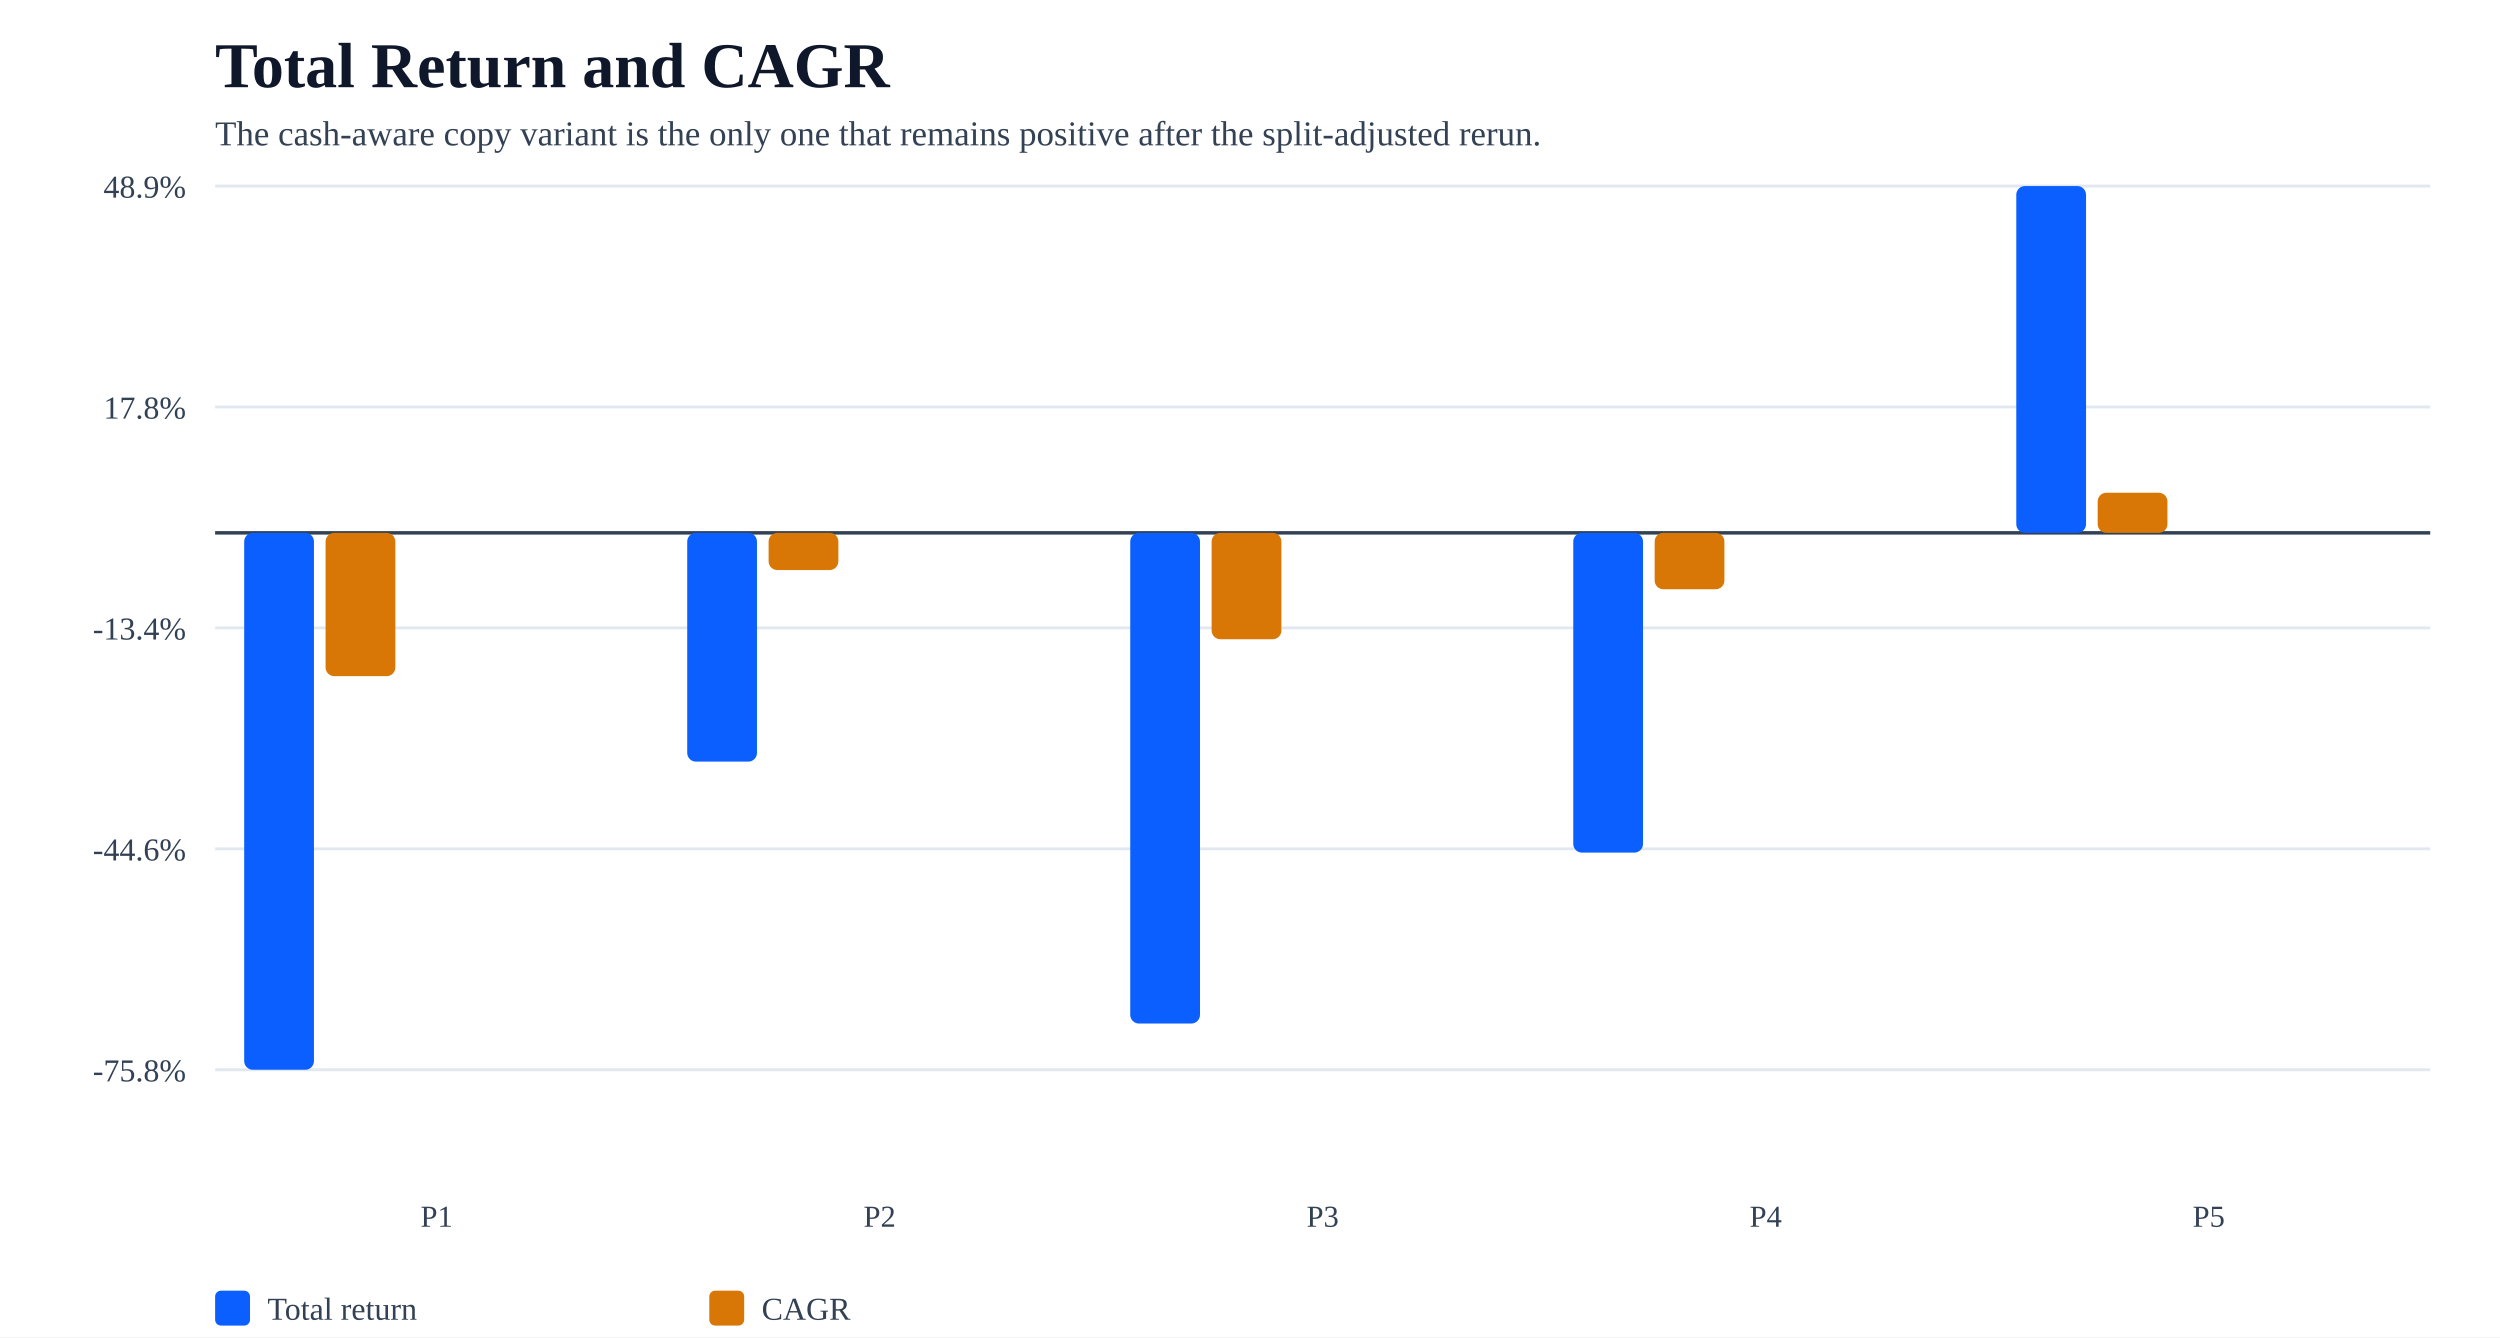
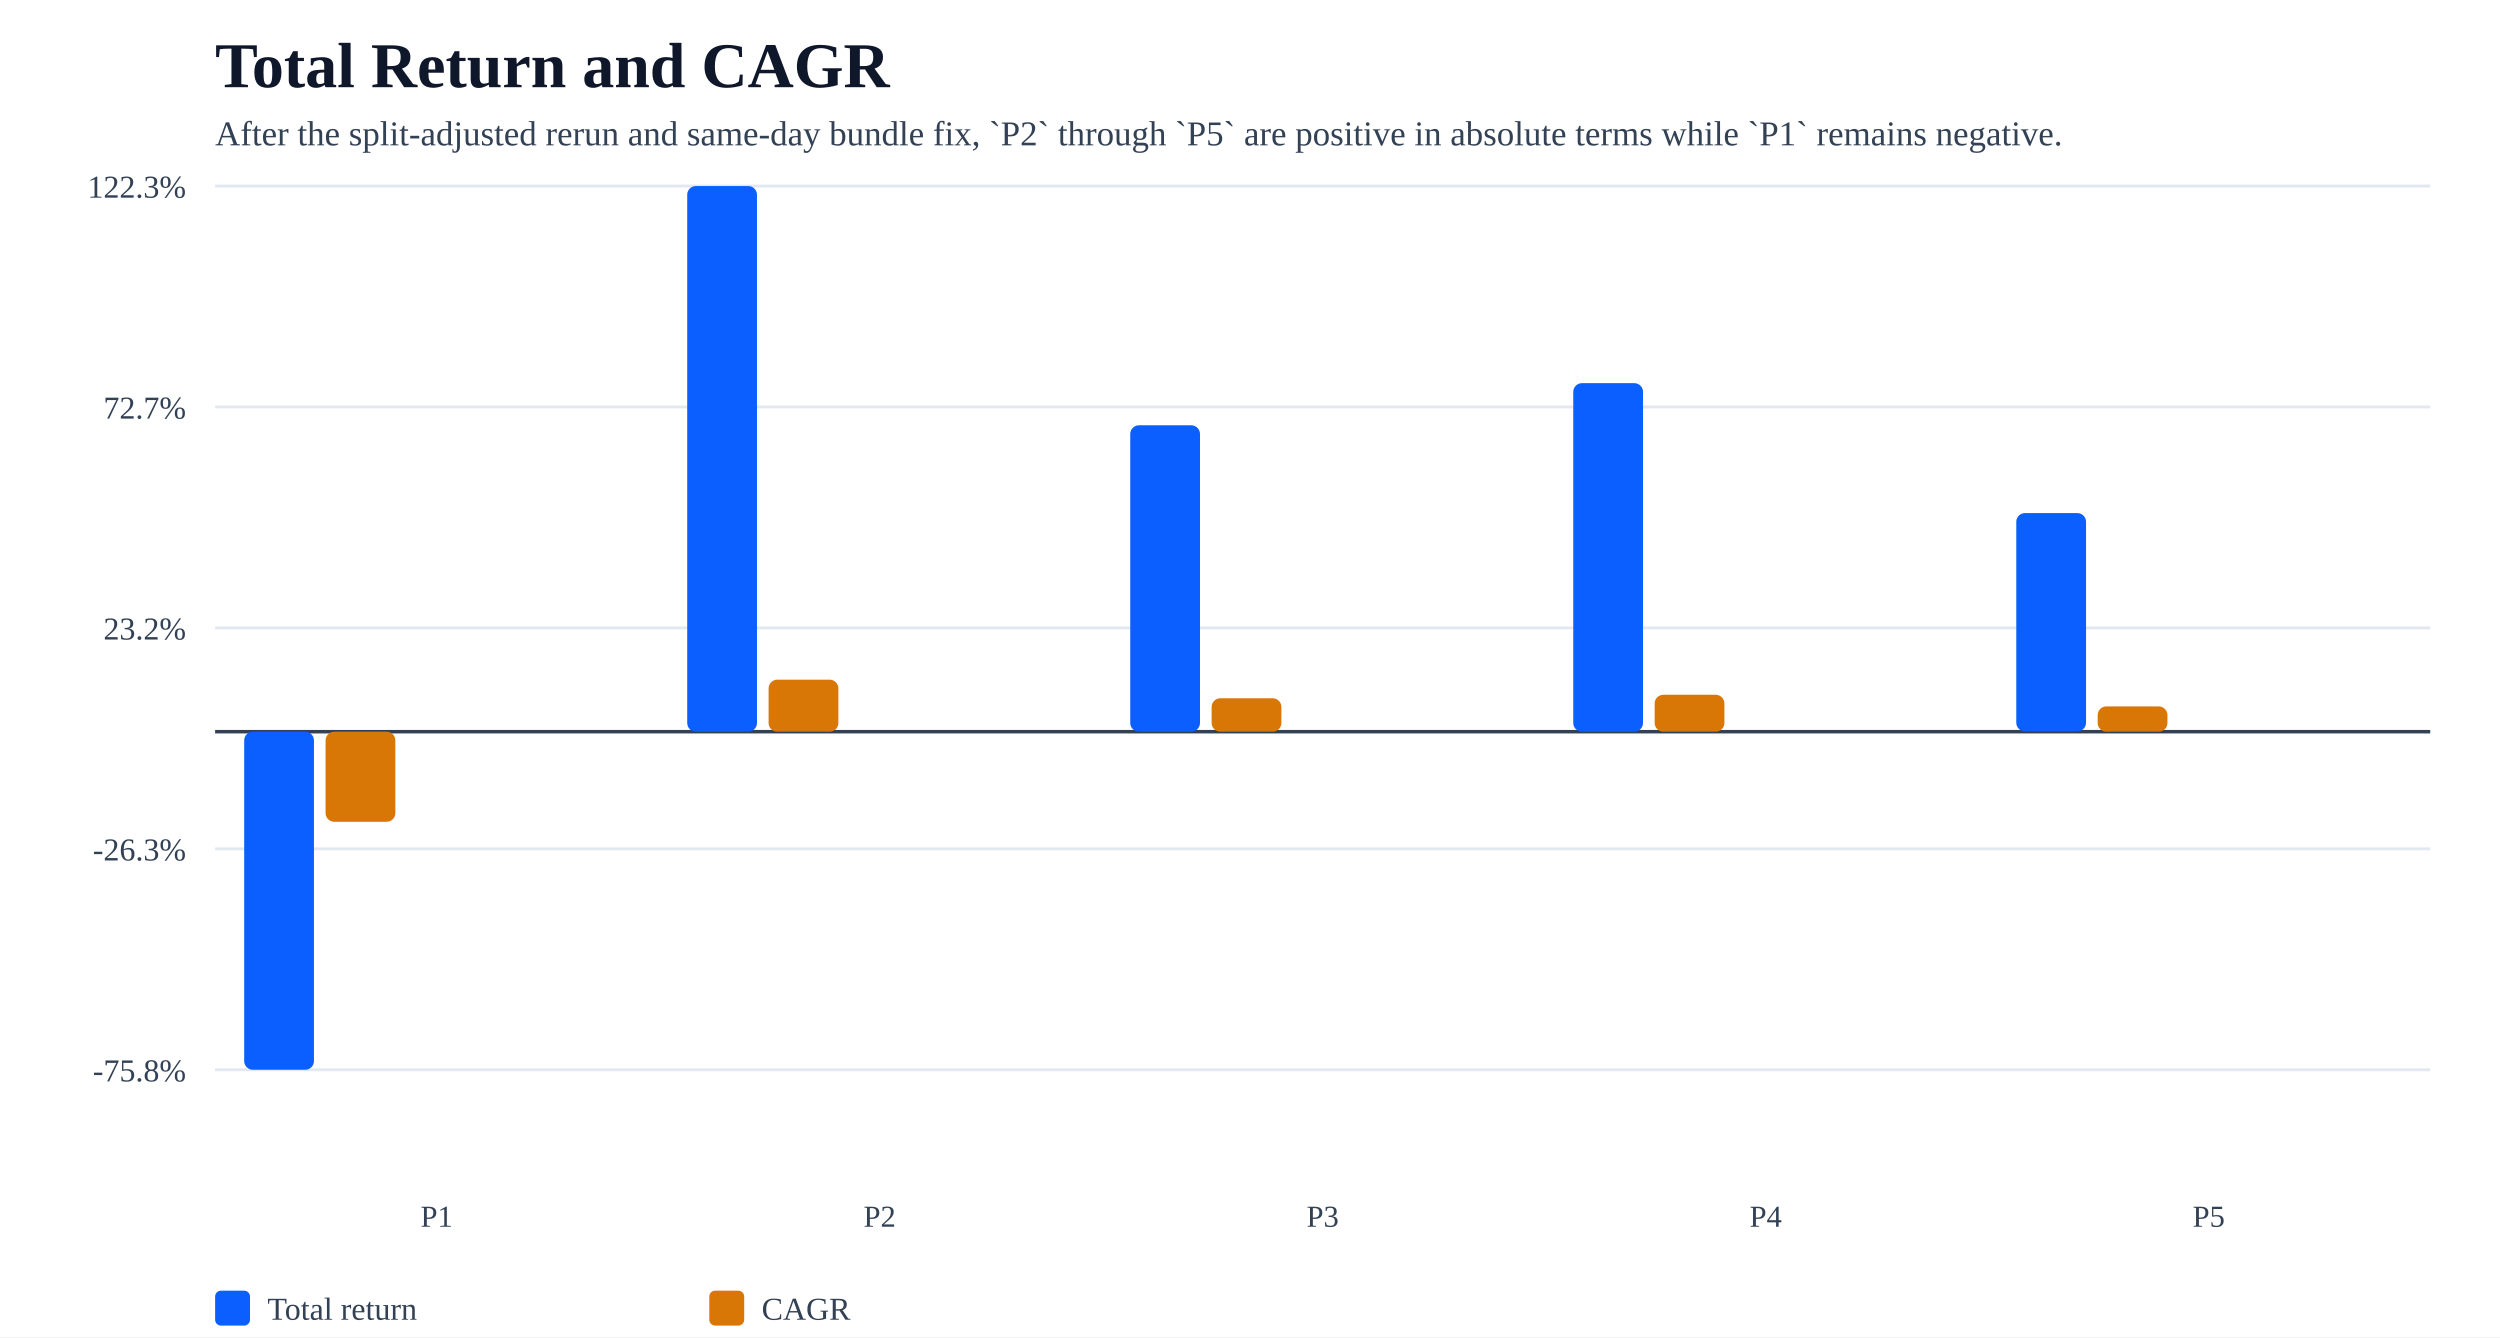
<svg xmlns="http://www.w3.org/2000/svg" width="860" height="460" viewBox="0 0 860 460">
  <rect width="860" height="460" fill="white" />
  <text x="74" y="30" font-size="22" font-weight="700" fill="#0F172A">Total Return and CAGR</text>
-   <text x="74" y="50" font-size="12" fill="#334155">The cash-aware copy variant is the only one that remains positive after the split-adjusted rerun.</text>
+   <text x="74" y="50" font-size="12" fill="#334155">After the split-adjusted rerun and same-day bundle fix, `P2` through `P5` are positive in absolute terms while `P1` remains negative.</text>
  <line x1="74" y1="368.0" x2="836" y2="368.0" stroke="#E2E8F0" stroke-width="1" />
  <text x="64" y="372.0" text-anchor="end" font-size="11" fill="#334155">-75.8%</text>
  <line x1="74" y1="292.0" x2="836" y2="292.0" stroke="#E2E8F0" stroke-width="1" />
-   <text x="64" y="296.0" text-anchor="end" font-size="11" fill="#334155">-44.6%</text>
+   <text x="64" y="296.0" text-anchor="end" font-size="11" fill="#334155">-26.3%</text>
  <line x1="74" y1="216.0" x2="836" y2="216.0" stroke="#E2E8F0" stroke-width="1" />
-   <text x="64" y="220.0" text-anchor="end" font-size="11" fill="#334155">-13.4%</text>
+   <text x="64" y="220.0" text-anchor="end" font-size="11" fill="#334155">23.2%</text>
  <line x1="74" y1="140.0" x2="836" y2="140.0" stroke="#E2E8F0" stroke-width="1" />
-   <text x="64" y="144.0" text-anchor="end" font-size="11" fill="#334155">17.8%</text>
+   <text x="64" y="144.0" text-anchor="end" font-size="11" fill="#334155">72.7%</text>
  <line x1="74" y1="64.0" x2="836" y2="64.0" stroke="#E2E8F0" stroke-width="1" />
-   <text x="64" y="68.0" text-anchor="end" font-size="11" fill="#334155">48.9%</text>
-   <line x1="74" y1="183.3" x2="836" y2="183.3" stroke="#334155" stroke-width="1.2" />
-   <rect x="84.0" y="183.3" width="24.0" height="184.7" fill="#0B5FFF" rx="3" />
-   <rect x="112.0" y="183.3" width="24.0" height="49.3" fill="#D97706" rx="3" />
+   <text x="64" y="68.0" text-anchor="end" font-size="11" fill="#334155">122.3%</text>
+   <line x1="74" y1="251.7" x2="836" y2="251.7" stroke="#334155" stroke-width="1.2" />
+   <rect x="84.0" y="251.7" width="24.0" height="116.3" fill="#0B5FFF" rx="3" />
+   <rect x="112.0" y="251.7" width="24.0" height="31.0" fill="#D97706" rx="3" />
  <text x="150.2" y="422" text-anchor="middle" font-size="10.5" fill="#334155">P1</text>
-   <rect x="236.4" y="183.3" width="24.0" height="78.7" fill="#0B5FFF" rx="3" />
-   <rect x="264.4" y="183.3" width="24.0" height="12.8" fill="#D97706" rx="3" />
+   <rect x="236.4" y="64.0" width="24.0" height="187.7" fill="#0B5FFF" rx="3" />
+   <rect x="264.4" y="233.8" width="24.0" height="17.9" fill="#D97706" rx="3" />
  <text x="302.6" y="422" text-anchor="middle" font-size="10.5" fill="#334155">P2</text>
-   <rect x="388.8" y="183.3" width="24.0" height="168.8" fill="#0B5FFF" rx="3" />
-   <rect x="416.8" y="183.3" width="24.0" height="36.6" fill="#D97706" rx="3" />
+   <rect x="388.8" y="146.3" width="24.0" height="105.4" fill="#0B5FFF" rx="3" />
+   <rect x="416.8" y="240.2" width="24.0" height="11.5" fill="#D97706" rx="3" />
  <text x="455.0" y="422" text-anchor="middle" font-size="10.5" fill="#334155">P3</text>
-   <rect x="541.2" y="183.3" width="24.0" height="110.0" fill="#0B5FFF" rx="3" />
-   <rect x="569.2" y="183.3" width="24.0" height="19.4" fill="#D97706" rx="3" />
+   <rect x="541.2" y="131.8" width="24.0" height="119.9" fill="#0B5FFF" rx="3" />
+   <rect x="569.2" y="239.0" width="24.0" height="12.7" fill="#D97706" rx="3" />
  <text x="607.4" y="422" text-anchor="middle" font-size="10.5" fill="#334155">P4</text>
-   <rect x="693.6" y="64.0" width="24.0" height="119.3" fill="#0B5FFF" rx="3" />
-   <rect x="721.6" y="169.5" width="24.0" height="13.8" fill="#D97706" rx="3" />
+   <rect x="693.6" y="176.5" width="24.0" height="75.1" fill="#0B5FFF" rx="3" />
+   <rect x="721.6" y="243.0" width="24.0" height="8.7" fill="#D97706" rx="3" />
  <text x="759.8" y="422" text-anchor="middle" font-size="10.5" fill="#334155">P5</text>
  <rect x="74" y="444" width="12" height="12" fill="#0B5FFF" rx="2" />
  <text x="92" y="454" font-size="11" fill="#334155">Total return</text>
  <rect x="244" y="444" width="12" height="12" fill="#D97706" rx="2" />
  <text x="262" y="454" font-size="11" fill="#334155">CAGR</text>
</svg>
